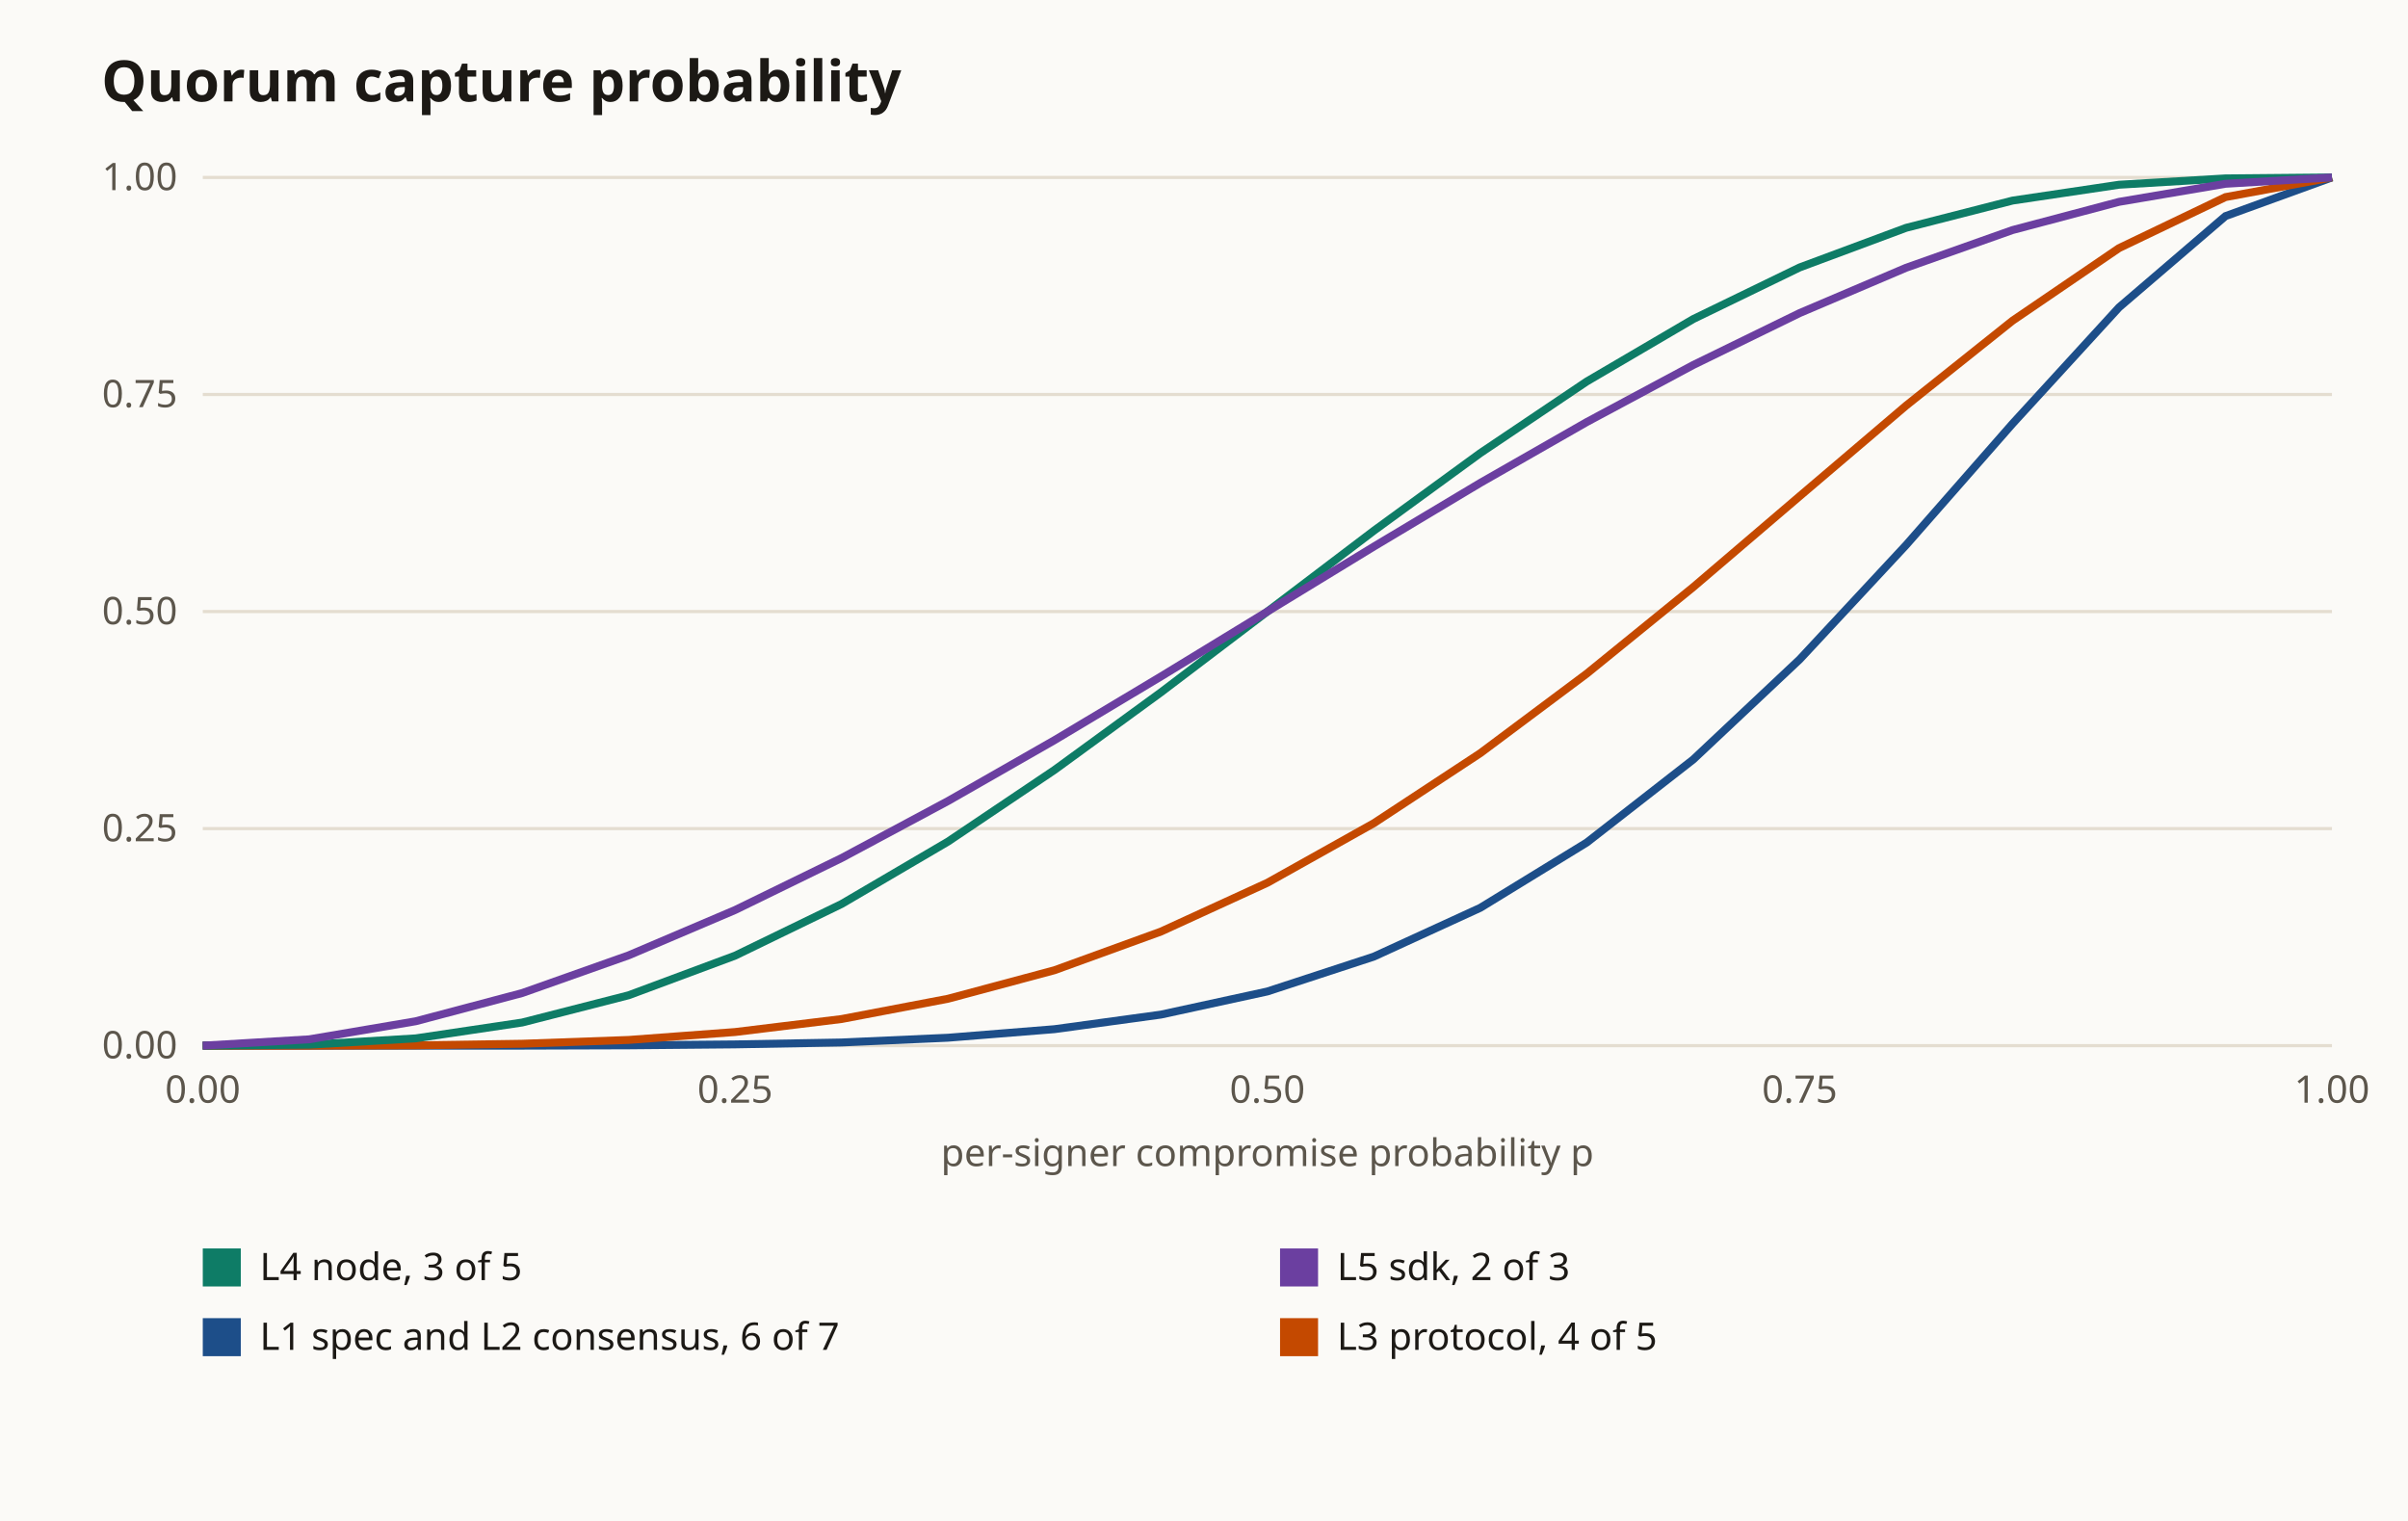
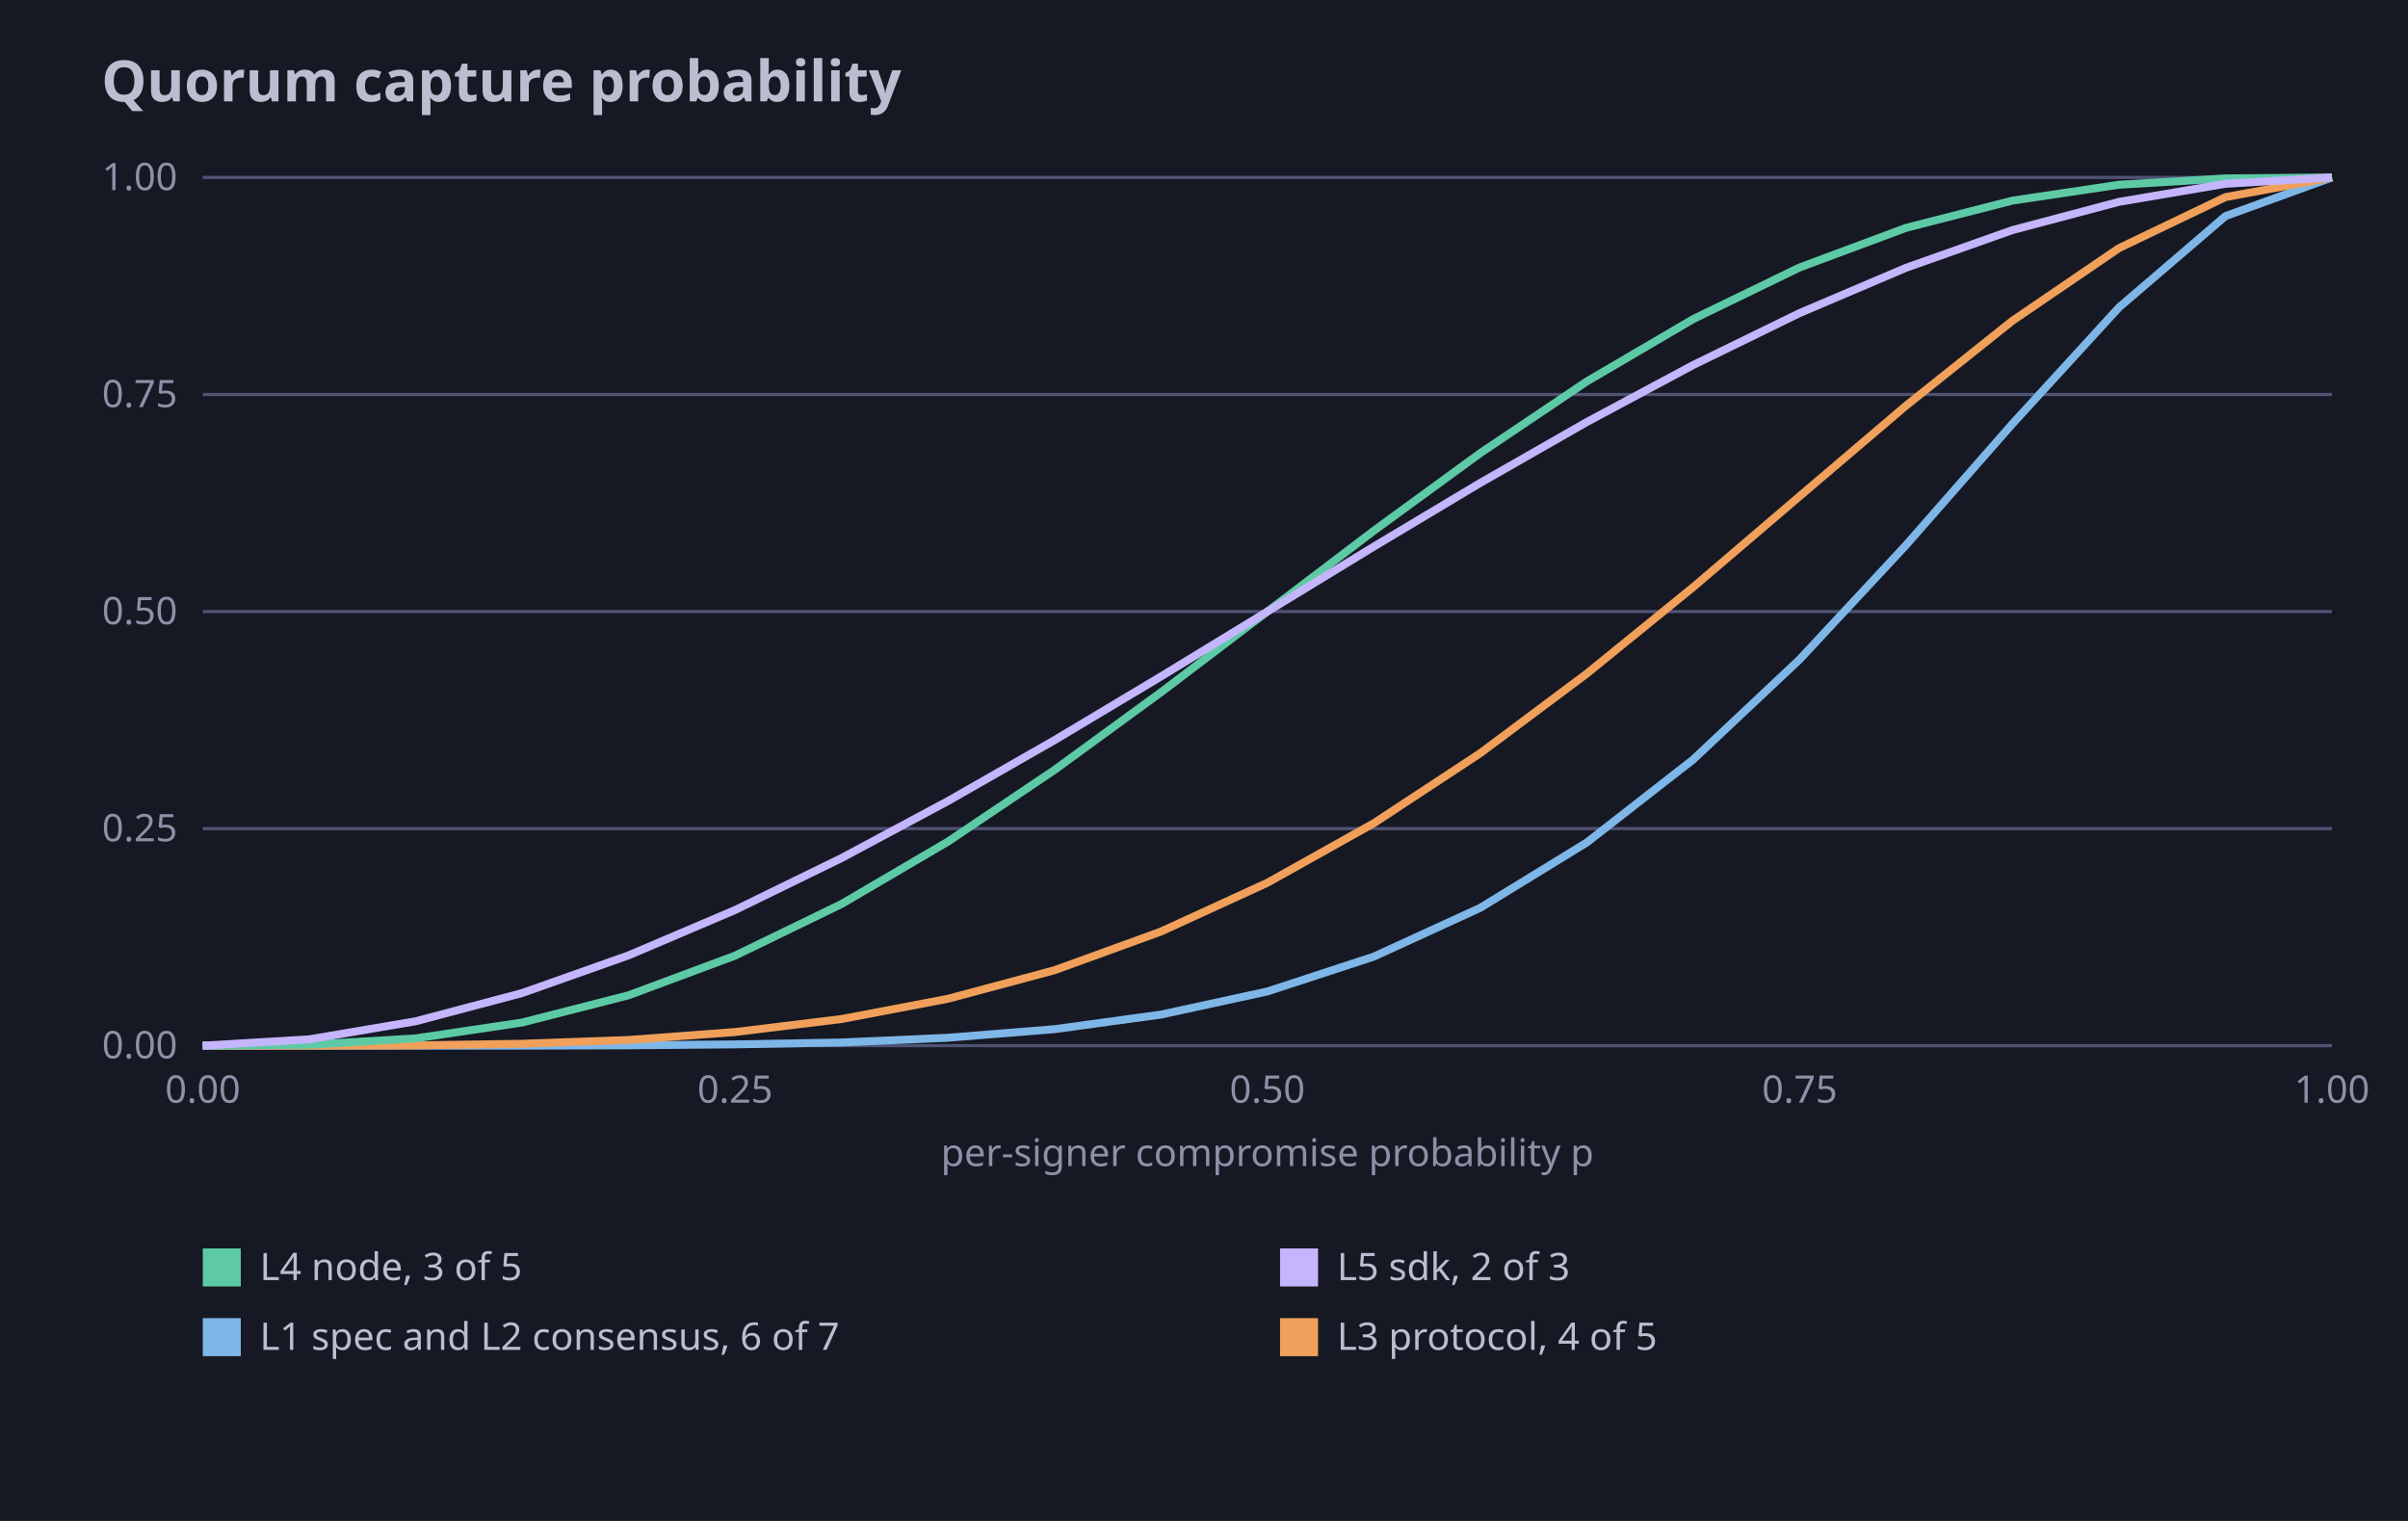
<svg xmlns="http://www.w3.org/2000/svg" viewBox="0 0 760 480" role="img" width="760" height="480">
-   <rect width="100%" height="100%" fill="#fbfaf7" />
-   <text x="32" y="32" fill="#1c1915" font-family="system-ui,sans-serif" font-size="18" font-weight="650">Quorum capture probability</text>
-   <line x1="64" y1="330.0" x2="736" y2="330.0" stroke="#e4ddd0" />
-   <text x="56" y="334.0" fill="#5c564c" text-anchor="end" font-family="system-ui,sans-serif" font-size="12">0.00</text>
-   <text x="64.0" y="348" fill="#5c564c" text-anchor="middle" font-family="system-ui,sans-serif" font-size="12">0.00</text>
-   <line x1="64" y1="261.5" x2="736" y2="261.5" stroke="#e4ddd0" />
-   <text x="56" y="265.5" fill="#5c564c" text-anchor="end" font-family="system-ui,sans-serif" font-size="12">0.25</text>
-   <text x="232.0" y="348" fill="#5c564c" text-anchor="middle" font-family="system-ui,sans-serif" font-size="12">0.25</text>
-   <line x1="64" y1="193.0" x2="736" y2="193.0" stroke="#e4ddd0" />
-   <text x="56" y="197.0" fill="#5c564c" text-anchor="end" font-family="system-ui,sans-serif" font-size="12">0.50</text>
-   <text x="400.0" y="348" fill="#5c564c" text-anchor="middle" font-family="system-ui,sans-serif" font-size="12">0.50</text>
-   <line x1="64" y1="124.5" x2="736" y2="124.5" stroke="#e4ddd0" />
-   <text x="56" y="128.5" fill="#5c564c" text-anchor="end" font-family="system-ui,sans-serif" font-size="12">0.75</text>
-   <text x="568.0" y="348" fill="#5c564c" text-anchor="middle" font-family="system-ui,sans-serif" font-size="12">0.75</text>
-   <line x1="64" y1="56.0" x2="736" y2="56.0" stroke="#e4ddd0" />
-   <text x="56" y="60.0" fill="#5c564c" text-anchor="end" font-family="system-ui,sans-serif" font-size="12">1.00</text>
-   <text x="736.0" y="348" fill="#5c564c" text-anchor="middle" font-family="system-ui,sans-serif" font-size="12">1.00</text>
-   <text x="400.0" y="368" fill="#5c564c" text-anchor="middle" font-family="system-ui,sans-serif" font-size="12">per-signer compromise probability p</text>
-   <polyline fill="none" stroke="#1d4e89" stroke-width="2.5" points="64.0,330.0 97.6,330.0 131.2,330.0 164.8,330.0 198.4,329.9 232.0,329.6 265.6,329.0 299.2,327.5 332.8,324.8 366.4,320.2 400.0,312.9 433.6,301.9 467.2,286.5 500.8,265.9 534.4,239.7 568.0,208.1 601.6,172.0 635.2,133.7 668.8,97.0 702.4,68.2 736.0,56.0" />
-   <rect x="64" y="416" width="12" height="12" fill="#1d4e89" />
-   <text x="82" y="426" fill="#1c1915" font-family="system-ui,sans-serif" font-size="12">L1 spec and L2 consensus, 6 of 7</text>
-   <polyline fill="none" stroke="#c44900" stroke-width="2.5" points="64.0,330.0 97.6,330.0 131.2,329.9 164.8,329.4 198.4,328.2 232.0,325.7 265.6,321.6 299.2,315.2 332.8,306.2 366.4,294.0 400.0,278.6 433.6,259.8 467.2,237.7 500.8,212.6 534.4,185.3 568.0,156.6 601.6,128.0 635.2,101.2 668.8,78.3 702.4,62.2 736.0,56.0" />
-   <rect x="404" y="416" width="12" height="12" fill="#c44900" />
-   <text x="422" y="426" fill="#1c1915" font-family="system-ui,sans-serif" font-size="12">L3 protocol, 4 of 5</text>
-   <polyline fill="none" stroke="#0e7c66" stroke-width="2.5" points="64.0,330.0 97.6,329.7 131.2,327.7 164.8,322.7 198.4,314.1 232.0,301.6 265.6,285.3 299.2,265.6 332.8,243.0 366.4,218.5 400.0,193.0 433.6,167.5 467.2,143.0 500.8,120.4 534.4,100.7 568.0,84.4 601.6,71.9 635.2,63.3 668.8,58.3 702.4,56.3 736.0,56.0" />
-   <rect x="64" y="394" width="12" height="12" fill="#0e7c66" />
-   <text x="82" y="404" fill="#1c1915" font-family="system-ui,sans-serif" font-size="12">L4 node, 3 of 5</text>
-   <polyline fill="none" stroke="#6b3fa0" stroke-width="2.5" points="64.0,330.0 97.6,328.0 131.2,322.3 164.8,313.4 198.4,301.5 232.0,287.2 265.6,270.8 299.2,252.8 332.8,233.6 366.4,213.5 400.0,193.0 433.6,172.5 467.2,152.4 500.8,133.2 534.4,115.2 568.0,98.8 601.6,84.5 635.2,72.6 668.8,63.7 702.4,58.0 736.0,56.0" />
-   <rect x="404" y="394" width="12" height="12" fill="#6b3fa0" />
-   <text x="422" y="404" fill="#1c1915" font-family="system-ui,sans-serif" font-size="12">L5 sdk, 2 of 3</text>
+   <rect width="100%" height="100%" fill="#161923" />
+   <text x="32" y="32" fill="#bcbdd0" font-family="system-ui,sans-serif" font-size="18" font-weight="650">Quorum capture probability</text>
+   <line x1="64" y1="330.0" x2="736" y2="330.0" stroke="#505274" />
+   <text x="56" y="334.0" fill="#8e90a8" text-anchor="end" font-family="system-ui,sans-serif" font-size="12">0.00</text>
+   <text x="64.0" y="348" fill="#8e90a8" text-anchor="middle" font-family="system-ui,sans-serif" font-size="12">0.00</text>
+   <line x1="64" y1="261.5" x2="736" y2="261.5" stroke="#505274" />
+   <text x="56" y="265.5" fill="#8e90a8" text-anchor="end" font-family="system-ui,sans-serif" font-size="12">0.25</text>
+   <text x="232.0" y="348" fill="#8e90a8" text-anchor="middle" font-family="system-ui,sans-serif" font-size="12">0.25</text>
+   <line x1="64" y1="193.0" x2="736" y2="193.0" stroke="#505274" />
+   <text x="56" y="197.0" fill="#8e90a8" text-anchor="end" font-family="system-ui,sans-serif" font-size="12">0.50</text>
+   <text x="400.0" y="348" fill="#8e90a8" text-anchor="middle" font-family="system-ui,sans-serif" font-size="12">0.50</text>
+   <line x1="64" y1="124.5" x2="736" y2="124.5" stroke="#505274" />
+   <text x="56" y="128.5" fill="#8e90a8" text-anchor="end" font-family="system-ui,sans-serif" font-size="12">0.75</text>
+   <text x="568.0" y="348" fill="#8e90a8" text-anchor="middle" font-family="system-ui,sans-serif" font-size="12">0.75</text>
+   <line x1="64" y1="56.0" x2="736" y2="56.0" stroke="#505274" />
+   <text x="56" y="60.0" fill="#8e90a8" text-anchor="end" font-family="system-ui,sans-serif" font-size="12">1.00</text>
+   <text x="736.0" y="348" fill="#8e90a8" text-anchor="middle" font-family="system-ui,sans-serif" font-size="12">1.00</text>
+   <text x="400.0" y="368" fill="#8e90a8" text-anchor="middle" font-family="system-ui,sans-serif" font-size="12">per-signer compromise probability p</text>
+   <polyline fill="none" stroke="#7eb6e8" stroke-width="2.5" points="64.0,330.0 97.6,330.0 131.2,330.0 164.8,330.0 198.4,329.9 232.0,329.6 265.6,329.0 299.2,327.5 332.8,324.8 366.4,320.2 400.0,312.9 433.6,301.9 467.2,286.5 500.8,265.9 534.4,239.7 568.0,208.1 601.6,172.0 635.2,133.7 668.8,97.0 702.4,68.2 736.0,56.0" />
+   <rect x="64" y="416" width="12" height="12" fill="#7eb6e8" />
+   <text x="82" y="426" fill="#bcbdd0" font-family="system-ui,sans-serif" font-size="12">L1 spec and L2 consensus, 6 of 7</text>
+   <polyline fill="none" stroke="#f0a05a" stroke-width="2.5" points="64.0,330.0 97.6,330.0 131.2,329.9 164.8,329.4 198.4,328.2 232.0,325.7 265.6,321.6 299.2,315.2 332.8,306.2 366.4,294.0 400.0,278.6 433.6,259.8 467.2,237.7 500.8,212.6 534.4,185.3 568.0,156.6 601.6,128.0 635.2,101.2 668.8,78.3 702.4,62.2 736.0,56.0" />
+   <rect x="404" y="416" width="12" height="12" fill="#f0a05a" />
+   <text x="422" y="426" fill="#bcbdd0" font-family="system-ui,sans-serif" font-size="12">L3 protocol, 4 of 5</text>
+   <polyline fill="none" stroke="#5dcaa5" stroke-width="2.5" points="64.0,330.0 97.6,329.7 131.2,327.7 164.8,322.7 198.4,314.1 232.0,301.6 265.6,285.3 299.2,265.6 332.8,243.0 366.4,218.5 400.0,193.0 433.6,167.5 467.2,143.0 500.8,120.4 534.4,100.7 568.0,84.4 601.6,71.9 635.2,63.3 668.8,58.3 702.4,56.3 736.0,56.0" />
+   <rect x="64" y="394" width="12" height="12" fill="#5dcaa5" />
+   <text x="82" y="404" fill="#bcbdd0" font-family="system-ui,sans-serif" font-size="12">L4 node, 3 of 5</text>
+   <polyline fill="none" stroke="#c4b5fd" stroke-width="2.5" points="64.0,330.0 97.6,328.0 131.2,322.3 164.8,313.4 198.4,301.5 232.0,287.2 265.6,270.8 299.2,252.8 332.8,233.6 366.4,213.5 400.0,193.0 433.6,172.5 467.2,152.4 500.8,133.2 534.4,115.2 568.0,98.8 601.6,84.5 635.2,72.6 668.8,63.7 702.4,58.0 736.0,56.0" />
+   <rect x="404" y="394" width="12" height="12" fill="#c4b5fd" />
+   <text x="422" y="404" fill="#bcbdd0" font-family="system-ui,sans-serif" font-size="12">L5 sdk, 2 of 3</text>
</svg>
